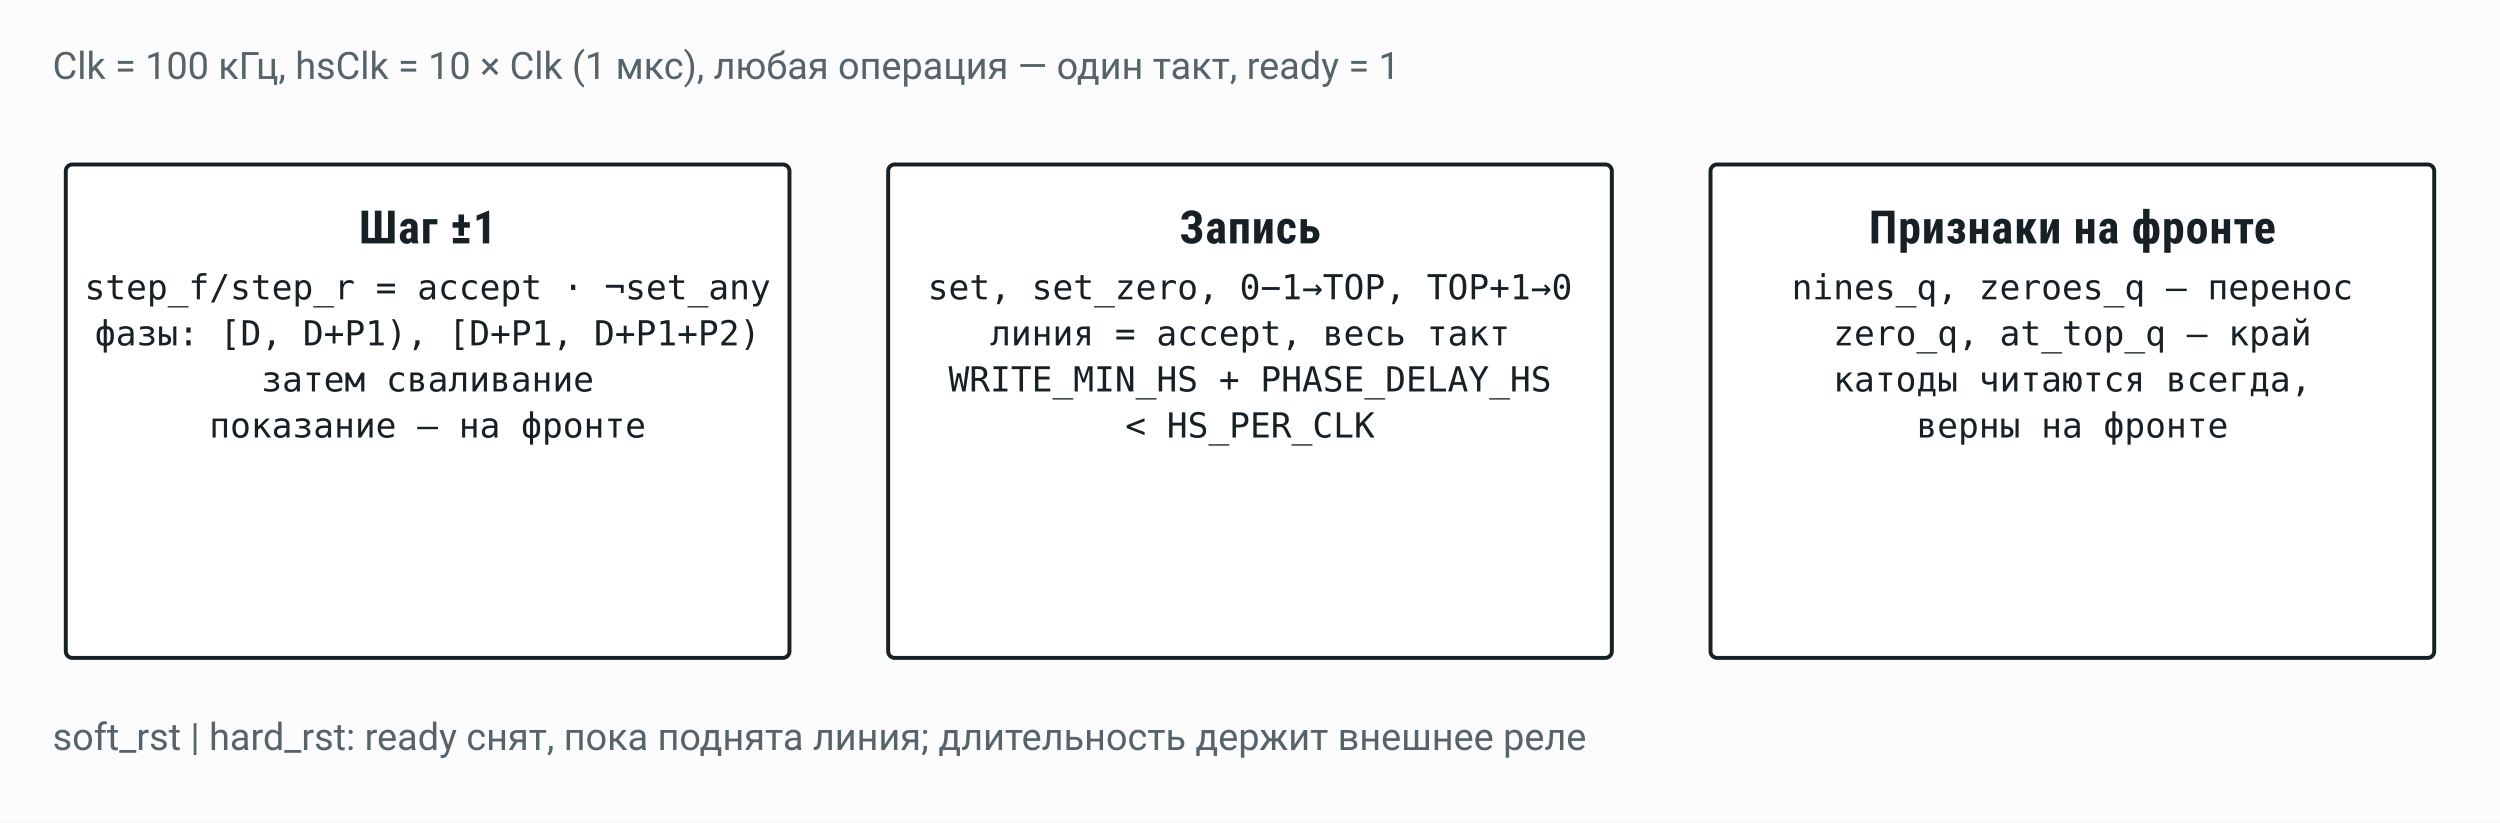
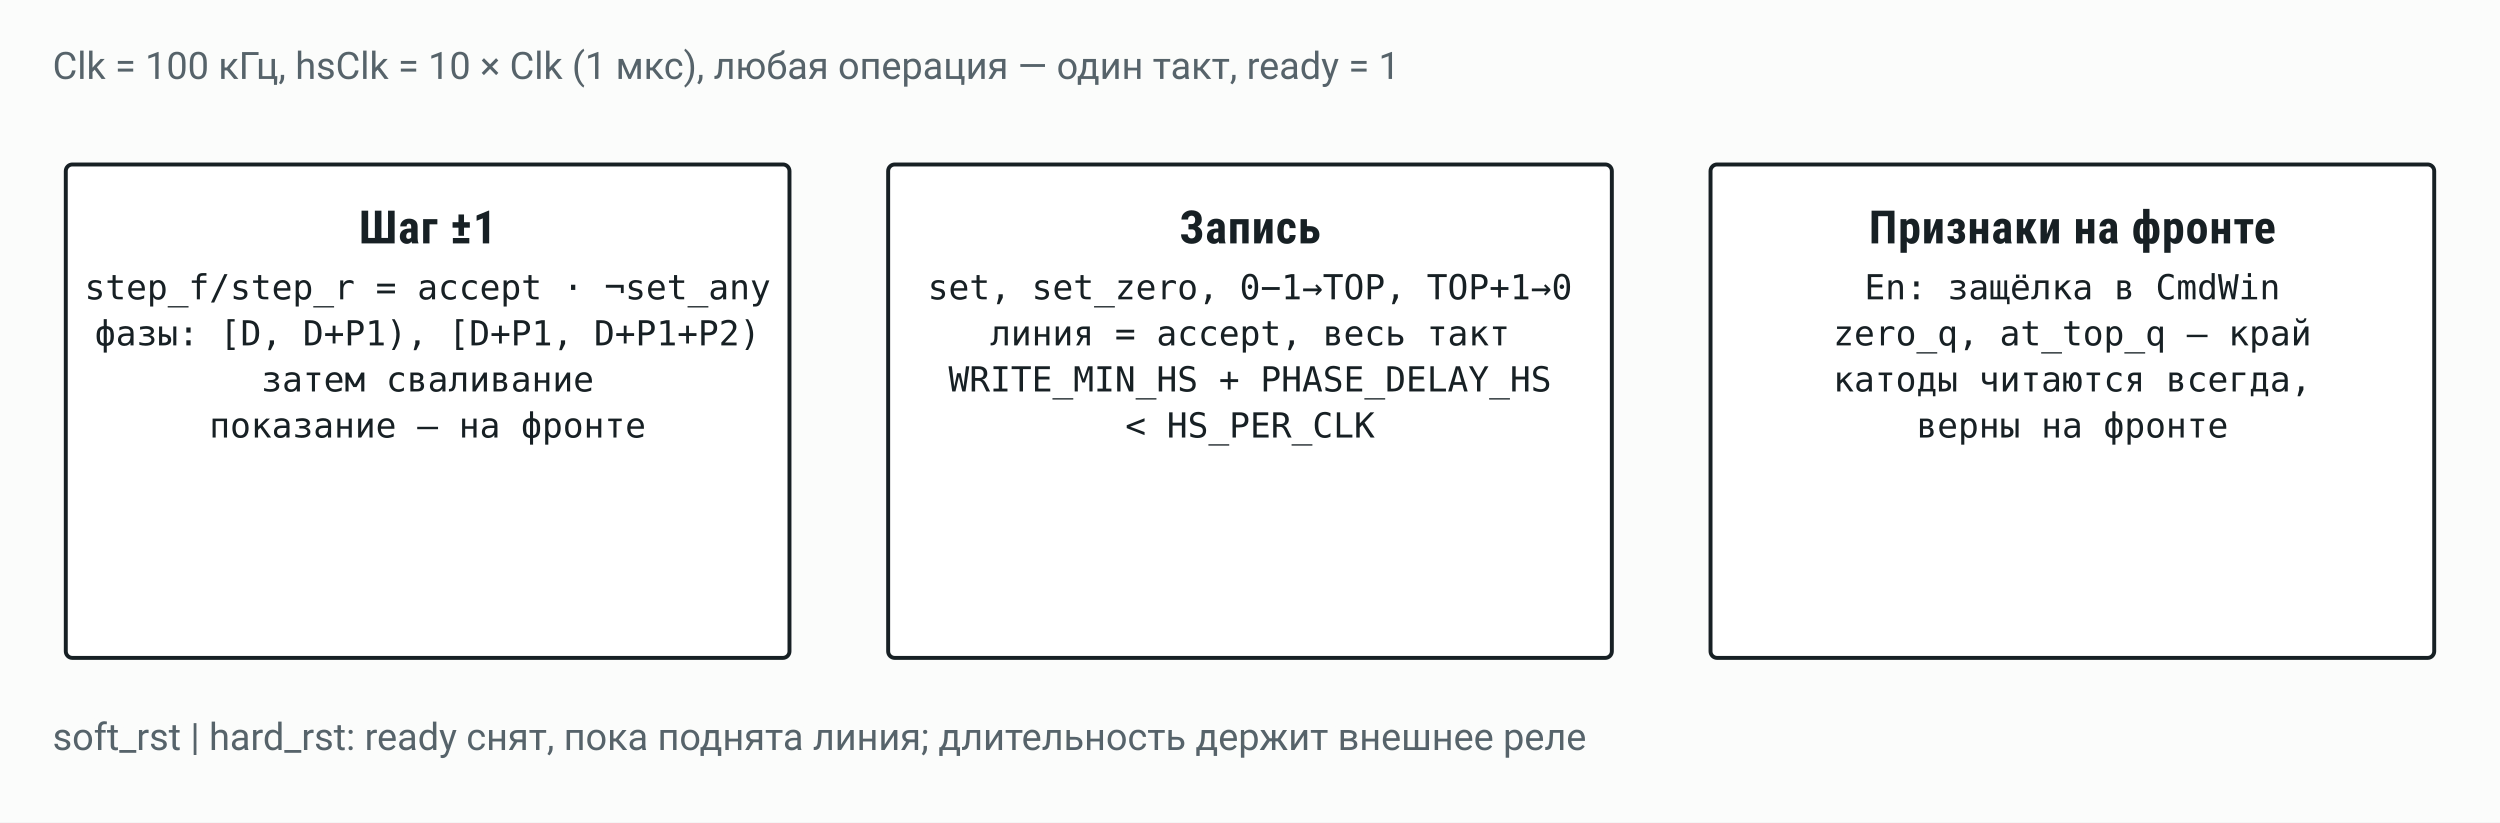
- <svg xmlns="http://www.w3.org/2000/svg" viewBox="0 0 760 250" width="760" height="250" class="dg" role="img" aria-label="Такт операции счётчика: шаг и запись подаются уровнем весь такт accept и завершены к следующему фронту clk; там же защёлкиваются признаки до следующей операции.">
+ <svg xmlns="http://www.w3.org/2000/svg" viewBox="0 0 760 250" width="760" height="250" class="dg" role="img" aria-label="Такт операции счётчика: шаг и запись подаются уровнем весь такт accept и завершены к следующему фронту clk; разрешения декад держат защёлки, закрытые на фазы и сваливание.">
  <style>
.dg { color: #172024; display: block; height: auto; color: #172024; }
.dg text { fill: currentColor; font-family: "PT Sans", "Segoe UI", Roboto, Helvetica, Arial, sans-serif; font-size: 11px; }
.dg .tt { font-family: "PT Sans Narrow", "Arial Narrow", "Roboto Condensed", Arial, sans-serif; font-weight: 700; font-size: 14px; letter-spacing: 0.02em; }
.dg .tm { font-family: "JetBrains Mono", "DejaVu Sans Mono", Consolas, "Liberation Mono", monospace; font-size: 10.5px; }
.dg .tl { fill: #56636a; font-size: 11.5px; }
.dg .tp { font-family: "JetBrains Mono", "DejaVu Sans Mono", Consolas, "Liberation Mono", monospace; font-size: 11px; }
.dg .tpi { font-family: "JetBrains Mono", "DejaVu Sans Mono", Consolas, "Liberation Mono", monospace; font-size: 10px; fill: #56636a; }
.dg .tn { fill: #56636a; font-size: 10.5px; }
.dg .tg { font-family: "JetBrains Mono", "DejaVu Sans Mono", Consolas, "Liberation Mono", monospace; font-size: 13px; font-weight: 700; }
.dg .ts { font-family: "JetBrains Mono", "DejaVu Sans Mono", Consolas, "Liberation Mono", monospace; font-size: 11.5px; font-weight: 600; }
.dg .tf { font-family: "PT Sans Narrow", "Arial Narrow", "Roboto Condensed", Arial, sans-serif; font-size: 13px; letter-spacing: 0.03em; fill: #56636a; }
.dg .tk { font-family: "PT Sans Narrow", "Arial Narrow", "Roboto Condensed", Arial, sans-serif; font-weight: 700; font-size: 14px; }
.dg .ti { font-family: "JetBrains Mono", "DejaVu Sans Mono", Consolas, "Liberation Mono", monospace; font-size: 8.5px; fill: #56636a; }
.dg .tnum { font-family: "JetBrains Mono", "DejaVu Sans Mono", Consolas, "Liberation Mono", monospace; font-size: 11px; font-weight: 700; fill: #c8431a; }
.dg .tacc { fill: #c8431a; font-weight: 700; font-size: 11.5px; }
.dg .blk { fill: #ffffff; stroke: currentColor; stroke-width: 1.2; }
.dg .blk-opt { fill: #ffffff; stroke: currentColor; stroke-width: 1.2; stroke-dasharray: 6 3; }
.dg .blk-acc { fill: rgba(200, 67, 26, 0.13); stroke: #c8431a; stroke-width: 1.6; }
.dg .frame { fill: none; stroke: #56636a; stroke-width: 1; stroke-dasharray: 2 4; }
.dg .w { fill: none; stroke: currentColor; stroke-width: 1.2; }
.dg .wd { fill: none; stroke: currentColor; stroke-width: 1.2; stroke-dasharray: 5 3; }
.dg .wacc { fill: none; stroke: #c8431a; stroke-width: 1.9; }
.dg .wbus { fill: none; stroke: currentColor; stroke-width: 3.2; }
.dg .wthin { fill: none; stroke: #56636a; stroke-width: 1; }
.dg .wv { fill: none; stroke: currentColor; stroke-width: 1.6; }
.dg .wvacc { fill: none; stroke: #c8431a; stroke-width: 2.1; }
.dg .grid { stroke: #c6cfcd; stroke-width: 1; }
.dg .ah { fill: currentColor; }
.dg .ahg { fill: #c8431a; }
.dg .ahw { fill: #a4126e; }
.dg .wwarn { fill: none; stroke: #a4126e; stroke-width: 1.8; stroke-dasharray: 6 3; }
.dg .twarn { fill: #a4126e; font-weight: 700; font-size: 11.5px; }
.dg .tl, .dg .tn, .dg .tacc, .dg .twarn { paint-order: stroke; stroke: #fbfcfb; stroke-width: 4px; stroke-linejoin: round; }
.dg .dot { fill: currentColor; }
.dg .dot-acc { fill: #c8431a; }
.dg .inv { fill: #ffffff; stroke: currentColor; stroke-width: 1.2; }
.dg .st { fill: #ffffff; stroke: currentColor; stroke-width: 1.3; }
.dg .st-acc { fill: rgba(200, 67, 26, 0.13); stroke: #c8431a; stroke-width: 1.9; }
.dg .st-dim { fill: #e3e9e8; stroke: #56636a; stroke-width: 1.1; stroke-dasharray: 4 3; }
.dg .anode { fill: #e3e9e8; stroke: #56636a; stroke-width: 1; }
.dg .kmain { fill: #ffffff; stroke: currentColor; stroke-width: 1.4; }
.dg .kga { fill: #ffffff; stroke: currentColor; stroke-width: 1.2; }
.dg .kgb { fill: #56636a; }
.dg .lit { fill: #c8431a; stroke: #c8431a; }
.dg .halo { fill: rgba(200, 67, 26, 0.13); }
.dg .tgt { fill: none; stroke: #c8431a; stroke-width: 1.3; stroke-dasharray: 3 3; }
.dg .seg { fill: #ffffff; stroke: currentColor; stroke-width: 1.1; }
.dg .seg-acc { fill: rgba(200, 67, 26, 0.13); stroke: #c8431a; stroke-width: 1.4; }
.dg .seg-off { fill: #e3e9e8; stroke: #56636a; stroke-width: 1; }
</style>
  <rect x="0" y="0" width="760" height="250" fill="#fbfcfb" />
  <defs>
    <marker id="cntcyc-a" viewBox="0 0 10 10" refX="9" refY="5" markerWidth="7" markerHeight="7" orient="auto-start-reverse">
      <path d="M0,1 L10,5 L0,9 z" fill="#172024" stroke="none" stroke-width="0" class="ah" />
    </marker>
    <marker id="cntcyc-ag" viewBox="0 0 10 10" refX="9" refY="5" markerWidth="7" markerHeight="7" orient="auto-start-reverse">
      <path d="M0,1 L10,5 L0,9 z" fill="#c8431a" stroke="none" stroke-width="0" class="ahg" />
    </marker>
    <marker id="cntcyc-aw" viewBox="0 0 10 10" refX="9" refY="5" markerWidth="7" markerHeight="7" orient="auto-start-reverse">
      <path d="M0,1 L10,5 L0,9 z" fill="#a4126e" stroke="none" stroke-width="0" class="ahw" />
    </marker>
  </defs>
  <g transform="translate(0,0)">
    <text x="16" y="24" fill="#56636a" font-size="11" font-family="sans-serif" class="tl" text-anchor="start">Clk = 100 кГц, hsClk = 10 × Clk (1 мкс), любая операция — один такт, ready = 1</text>
    <rect x="20" y="50" width="220" height="150" rx="2" fill="#ffffff" stroke="#172024" stroke-width="1.2" class="blk" />
    <text x="130" y="74" fill="#172024" font-size="14" font-family="sans-serif" class="tt" text-anchor="middle">Шаг ±1</text>
    <text x="130" y="91" fill="#172024" font-size="11" font-family="sans-serif" class="tm" text-anchor="middle">step_f/step_r = accept · ¬set_any</text>
    <text x="130" y="105" fill="#172024" font-size="11" font-family="sans-serif" class="tm" text-anchor="middle">фазы: [D, D+P1), [D+P1, D+P1+P2)</text>
    <text x="130" y="119" fill="#172024" font-size="11" font-family="sans-serif" class="tm" text-anchor="middle">затем сваливание</text>
    <text x="130" y="133" fill="#172024" font-size="11" font-family="sans-serif" class="tm" text-anchor="middle">показание — на фронте</text>
    <rect x="270" y="50" width="220" height="150" rx="2" fill="#ffffff" stroke="#172024" stroke-width="1.2" class="blk" />
    <text x="380" y="74" fill="#172024" font-size="14" font-family="sans-serif" class="tt" text-anchor="middle">Запись</text>
    <text x="380" y="91" fill="#172024" font-size="11" font-family="sans-serif" class="tm" text-anchor="middle">set, set_zero, 0−1→TOP, TOP+1→0</text>
    <text x="380" y="105" fill="#172024" font-size="11" font-family="sans-serif" class="tm" text-anchor="middle">линия = accept, весь такт</text>
    <text x="380" y="119" fill="#172024" font-size="11" font-family="sans-serif" class="tm" text-anchor="middle">WRITE_MIN_HS + PHASE_DELAY_HS</text>
    <text x="380" y="133" fill="#172024" font-size="11" font-family="sans-serif" class="tm" text-anchor="middle">&lt; HS_PER_CLK</text>
    <rect x="520" y="50" width="220" height="150" rx="2" fill="#ffffff" stroke="#172024" stroke-width="1.2" class="blk" />
    <text x="630" y="74" fill="#172024" font-size="14" font-family="sans-serif" class="tt" text-anchor="middle">Признаки на фронте</text>
-     <text x="630" y="91" fill="#172024" font-size="11" font-family="sans-serif" class="tm" text-anchor="middle">nines_q, zeroes_q — перенос</text>
+     <text x="630" y="91" fill="#172024" font-size="11" font-family="sans-serif" class="tm" text-anchor="middle">En: защёлка в CmdWin</text>
    <text x="630" y="105" fill="#172024" font-size="11" font-family="sans-serif" class="tm" text-anchor="middle">zero_q, at_top_q — край</text>
    <text x="630" y="119" fill="#172024" font-size="11" font-family="sans-serif" class="tm" text-anchor="middle">катоды читаются всегда,</text>
    <text x="630" y="133" fill="#172024" font-size="11" font-family="sans-serif" class="tm" text-anchor="middle">верны на фронте</text>
    <text x="16" y="228" fill="#56636a" font-size="11" font-family="sans-serif" class="tl" text-anchor="start">soft_rst | hard_rst: ready снят, пока поднята линия; длительность держит внешнее реле</text>
  </g>
</svg>
